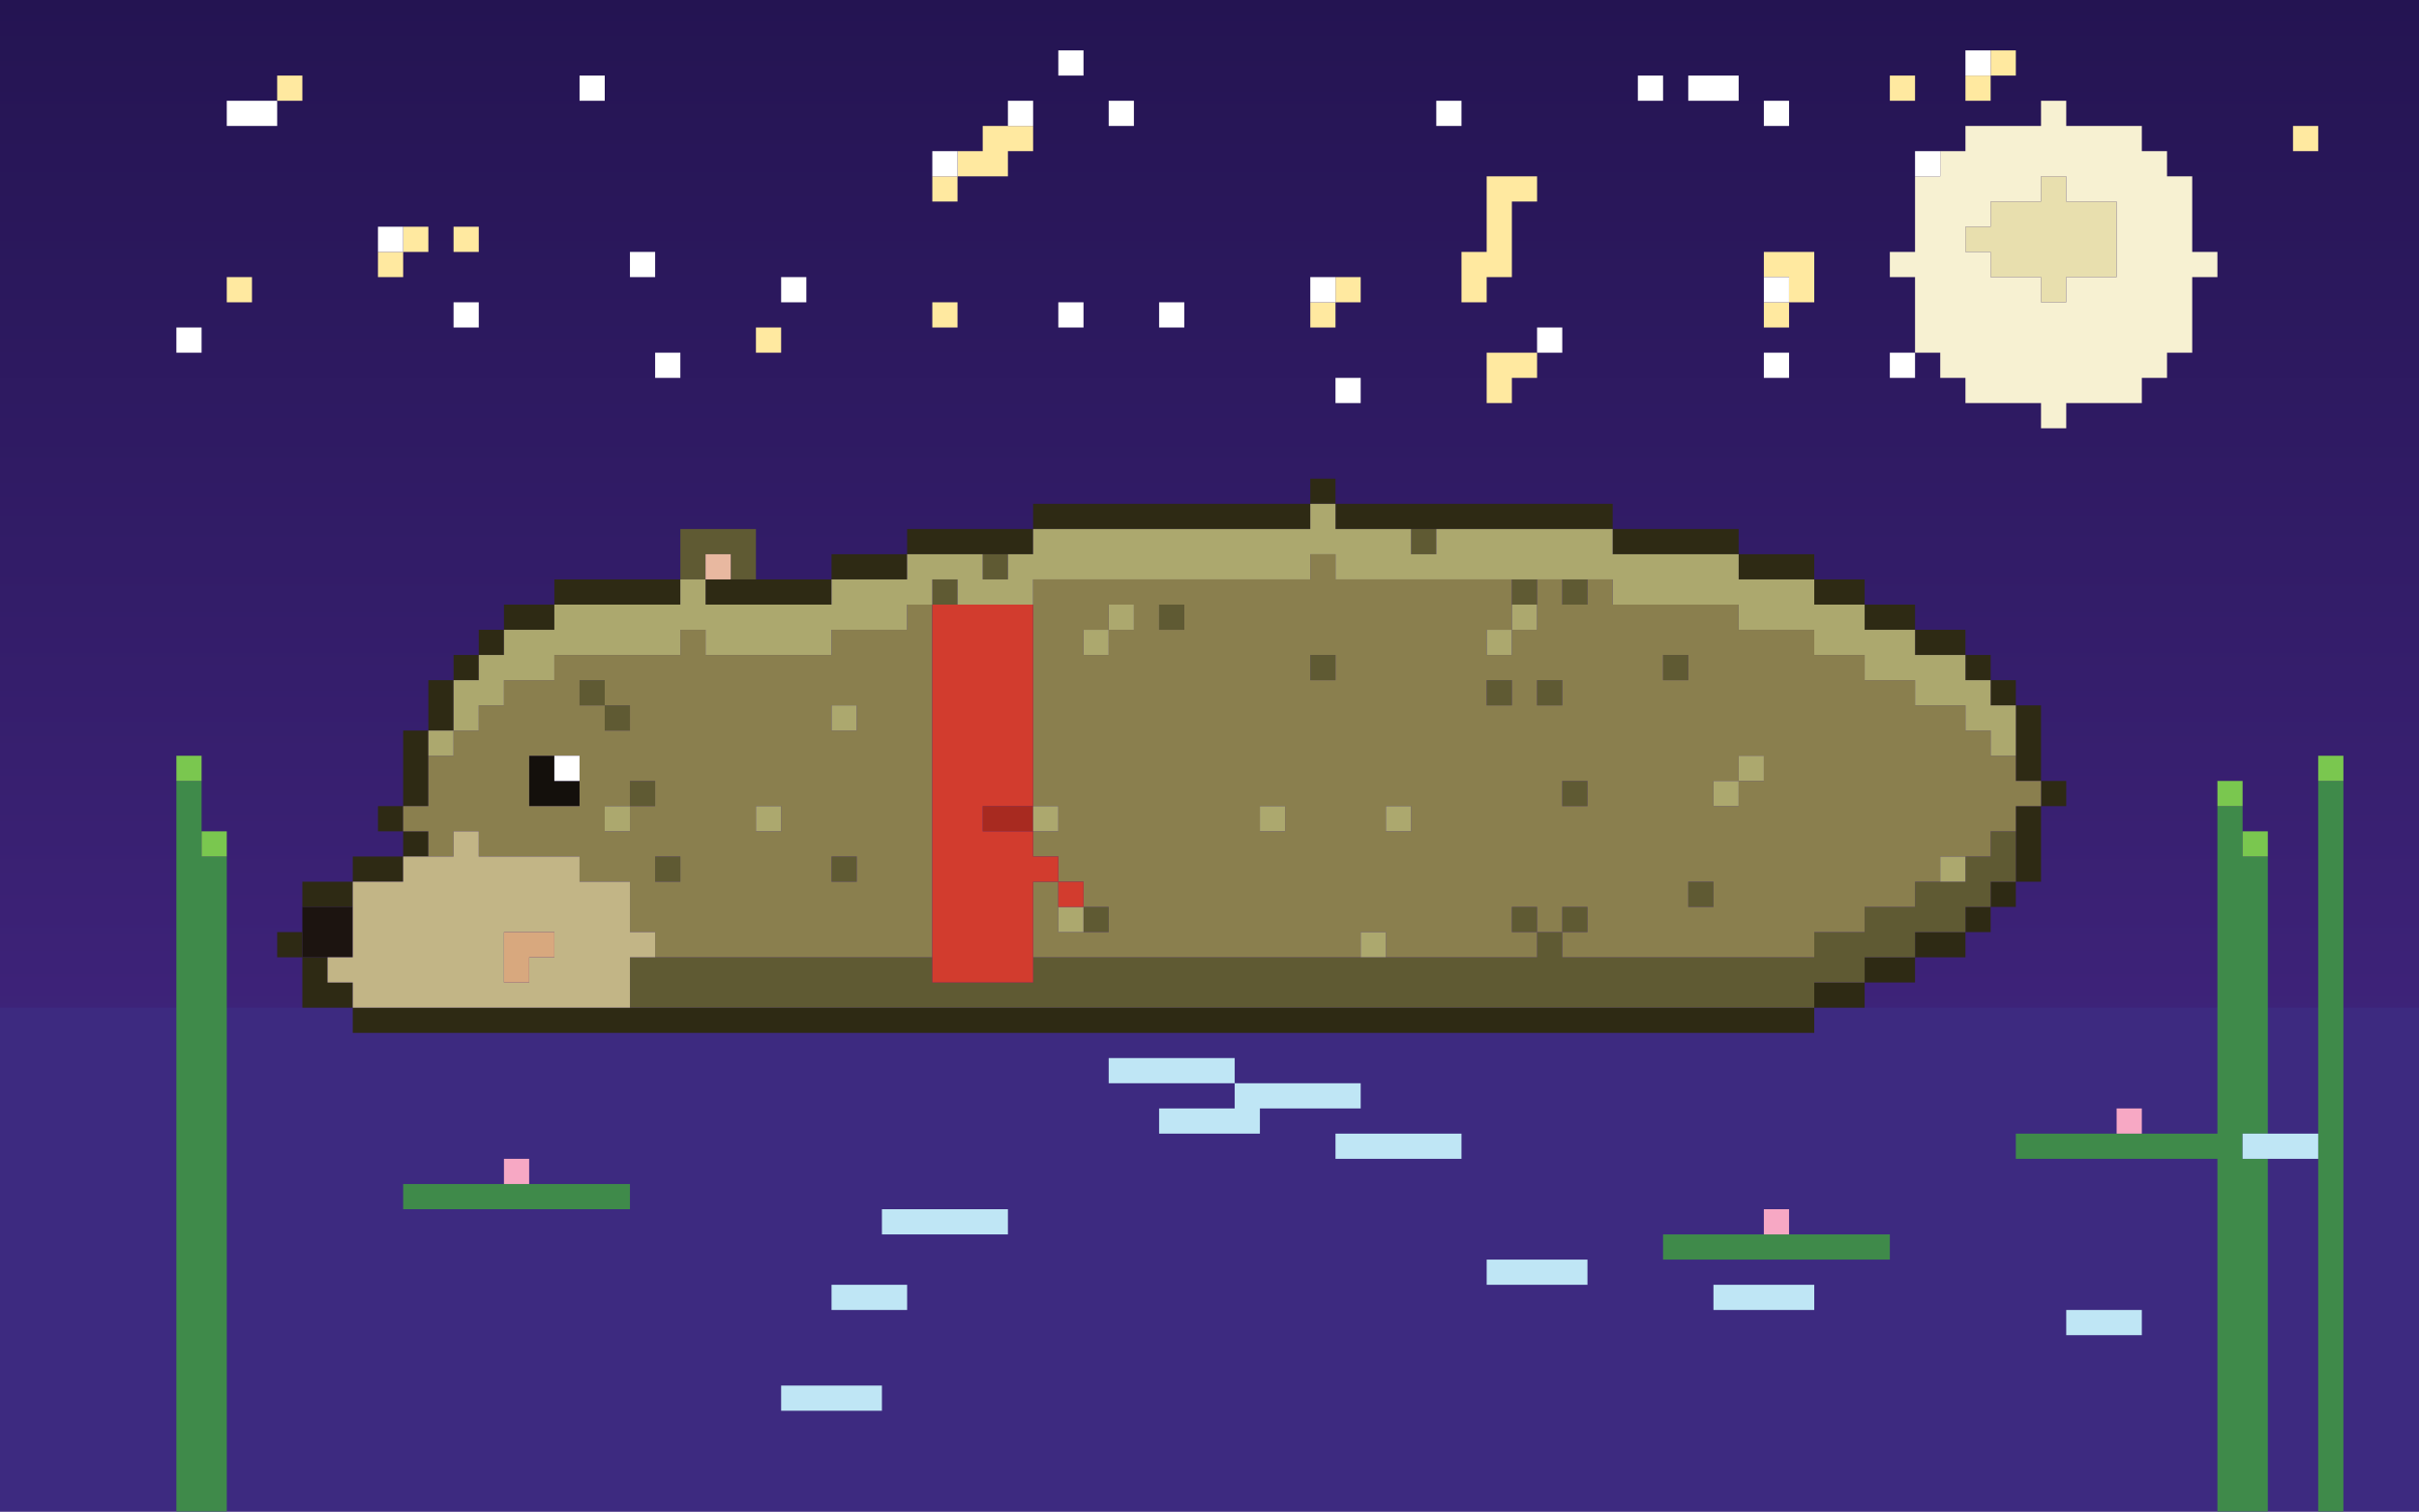
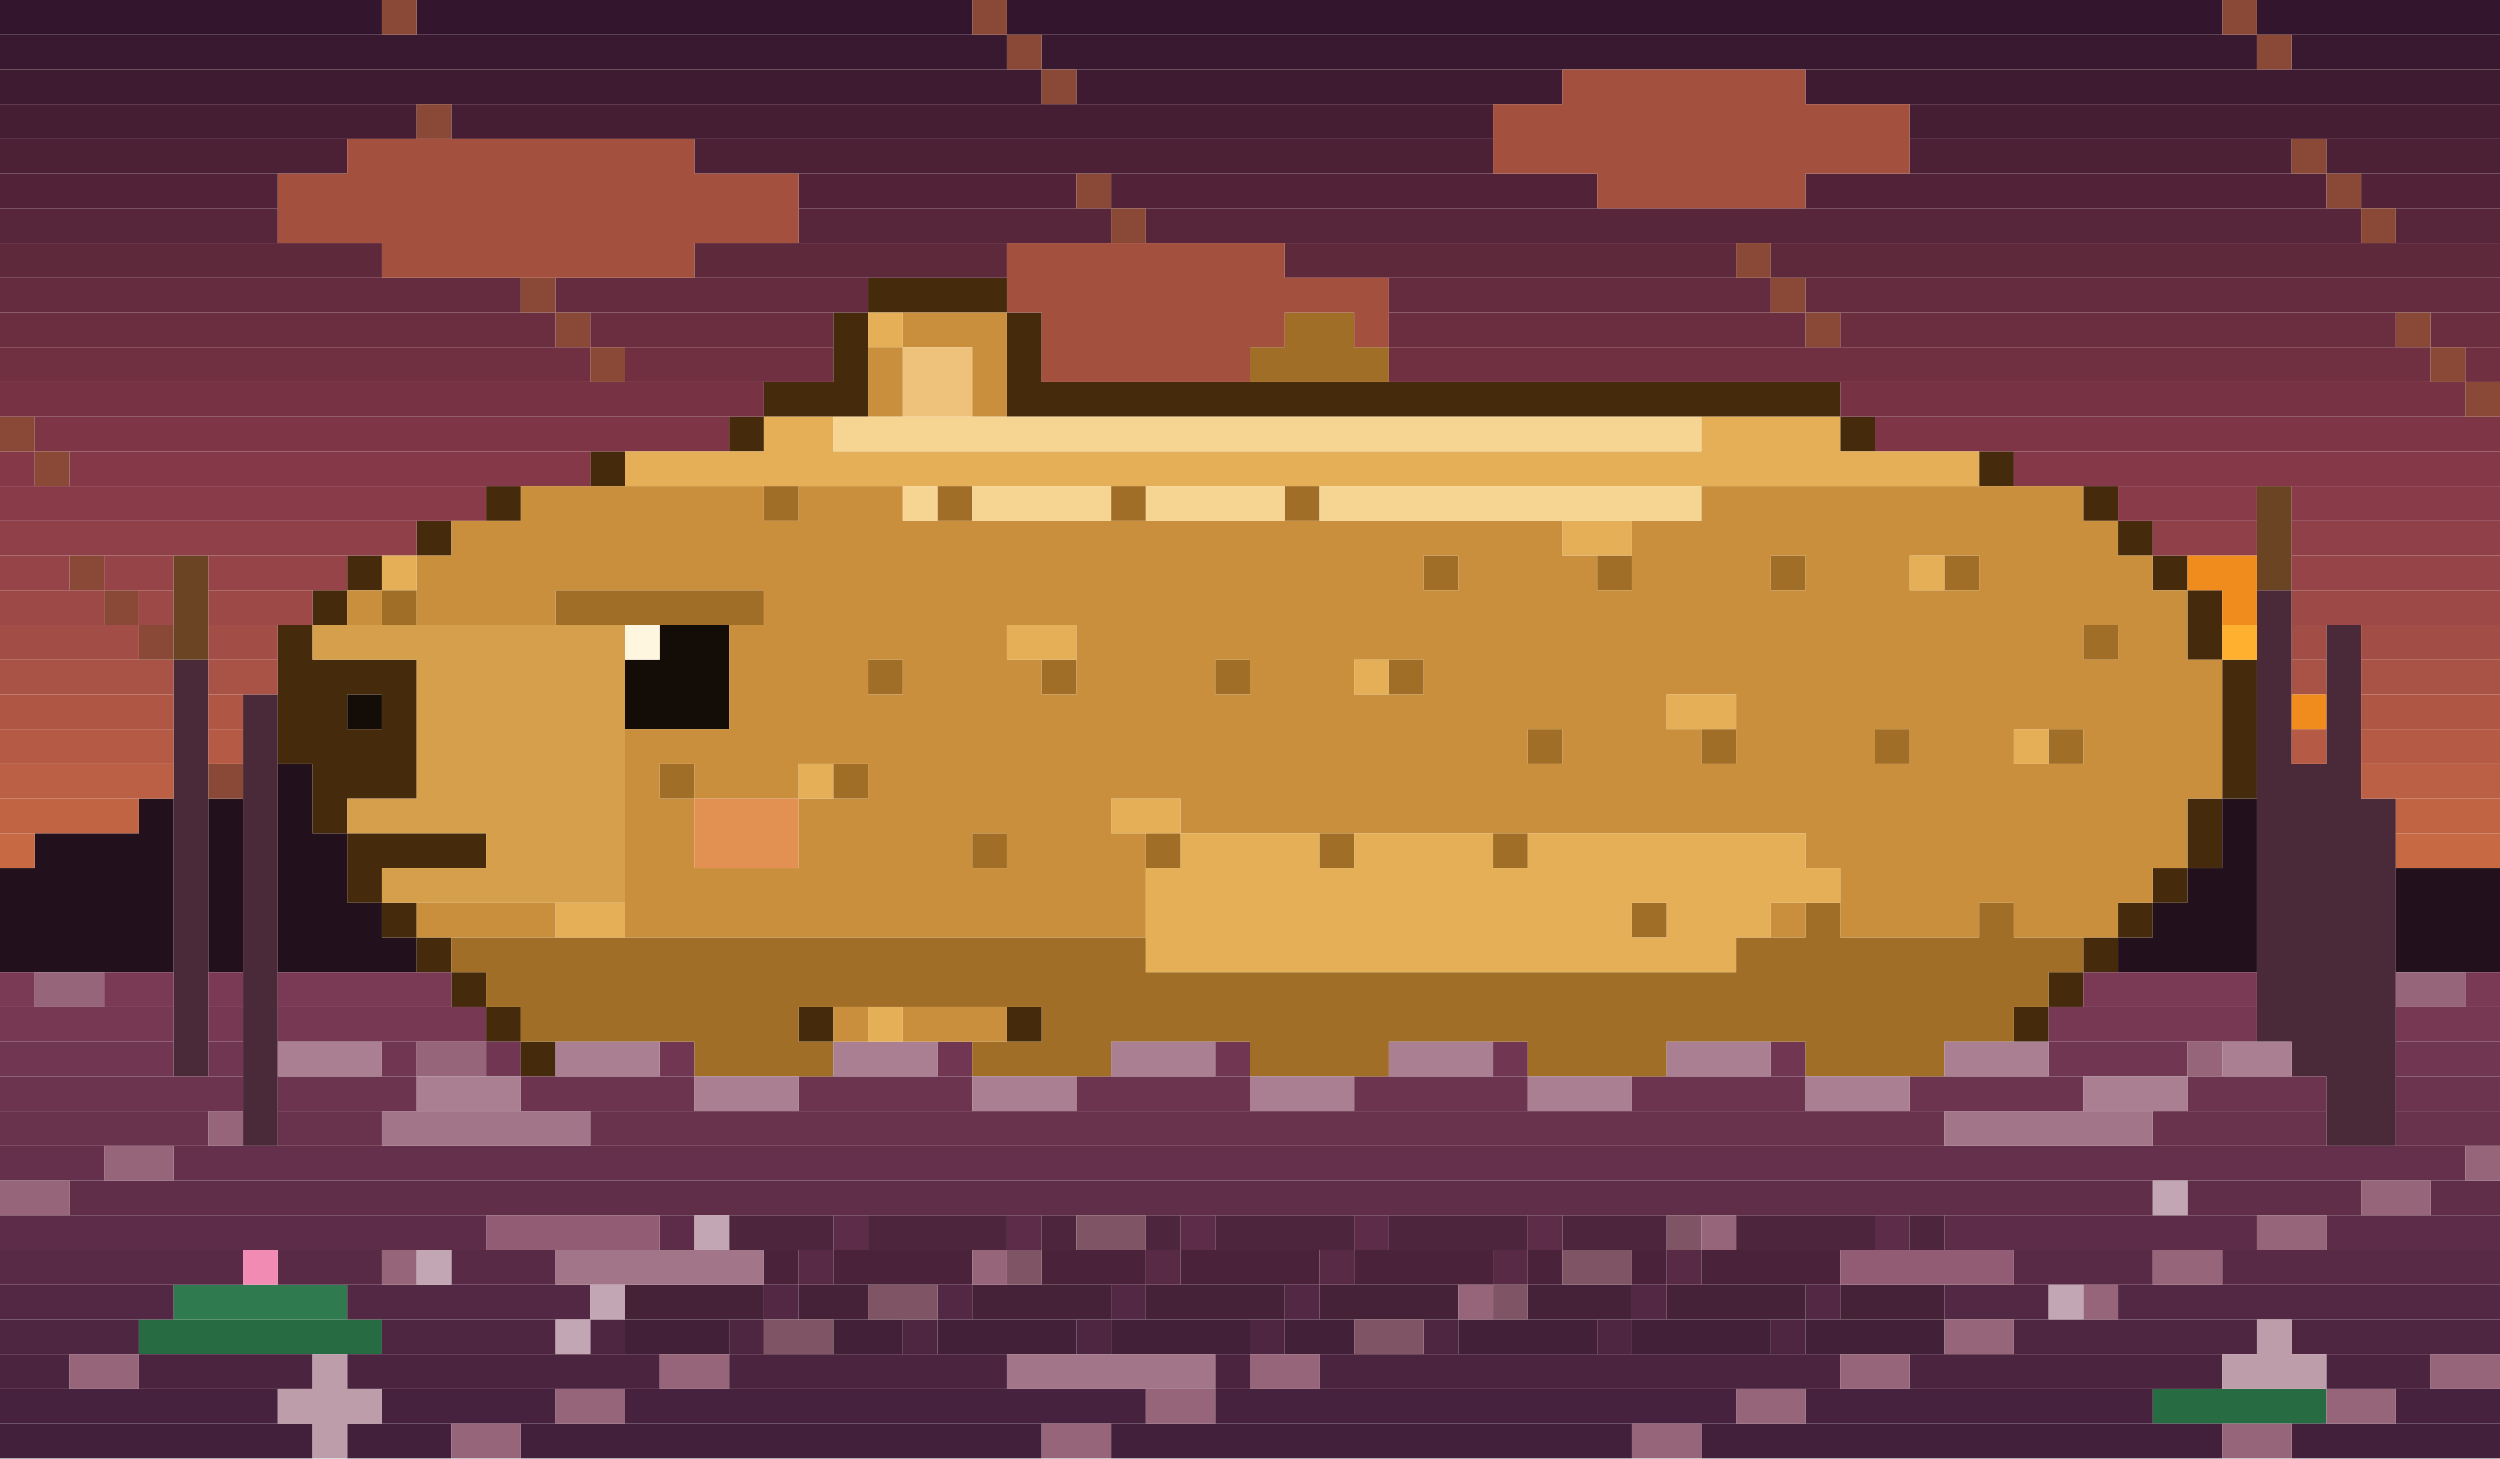
- <svg xmlns="http://www.w3.org/2000/svg" viewBox="0 0 480 300">
-   <defs>
-     <linearGradient id="g" x1="0" y1="0" x2="0" y2="1">
-       <stop offset="0" stop-color="#241452" />
-       <stop offset="1" stop-color="#4a2a8c" />
-     </linearGradient>
-   </defs>
-   <rect width="480" height="300" fill="url(#g)" />
-   <rect y="200" width="480" height="100" fill="#3d2a80" />
-   <path fill="#14100c" d="M105 150h5v5H105zM105 155h10v5H105z" />
-   <path fill="#1c1410" d="M60 180h10v5H60zM60 185h10v5H60z" />
-   <path fill="#2e2a14" d="M260 95h5v5H260zM205 100h55v5H205zM265 100h55v5H265zM180 105h25v5H180zM320 105h25v5H320zM165 110h15v5H165zM345 110h15v5H345zM110 115h25v5H110zM140 115h25v5H140zM360 115h10v5H360zM100 120h10v5H100zM370 120h10v5H370zM95 125h5v5H95zM380 125h10v5H380zM90 130h5v5H90zM390 130h5v5H390zM85 135h5v5H85zM395 135h5v5H395zM85 140h5v5H85zM400 140h5v5H400zM80 145h5v5H80zM400 145h5v5H400zM80 150h5v5H80zM400 150h5v5H400zM80 155h5v5H80zM405 155h5v5H405zM75 160h5v5H75zM400 160h5v5H400zM80 165h5v5H80zM400 165h5v5H400zM70 170h10v5H70zM400 170h5v5H400zM60 175h10v5H60zM395 175h5v5H395zM390 180h5v5H390zM55 185h5v5H55zM380 185h10v5H380zM60 190h5v5H60zM370 190h10v5H370zM60 195h10v5H60zM360 195h10v5H360zM70 200h290v5H70z" />
-   <path fill="#3f8a4a" d="M35 155h5v5H35zM460 155h5v5H460zM35 160h5v5H35zM440 160h5v5H440zM460 160h5v5H460zM35 165h5v5H35zM440 165h5v5H440zM460 165h5v5H460zM35 170h10v5H35zM440 170h10v5H440zM460 170h5v5H460zM35 175h10v5H35zM440 175h10v5H440zM460 175h5v5H460zM35 180h10v5H35zM440 180h10v5H440zM460 180h5v5H460zM35 185h10v5H35zM440 185h10v5H440zM460 185h5v5H460zM35 190h10v5H35zM440 190h10v5H440zM460 190h5v5H460zM35 195h10v5H35zM440 195h10v5H440zM460 195h5v5H460zM35 200h10v5H35zM440 200h10v5H440zM460 200h5v5H460zM35 205h10v5H35zM440 205h10v5H440zM460 205h5v5H460zM35 210h10v5H35zM440 210h10v5H440zM460 210h5v5H460zM35 215h10v5H35zM440 215h10v5H440zM460 215h5v5H460zM35 220h10v5H35zM440 220h10v5H440zM460 220h5v5H460zM35 225h10v5H35zM400 225h45v5H400zM460 225h5v5H460zM35 230h10v5H35zM440 230h10v5H440zM460 230h5v5H460zM35 235h10v5H35zM80 235h45v5H80zM440 235h10v5H440zM460 235h5v5H460zM35 240h10v5H35zM440 240h10v5H440zM460 240h5v5H460zM35 245h10v5H35zM330 245h45v5H330zM440 245h10v5H440zM460 245h5v5H460zM35 250h10v5H35zM440 250h10v5H440zM460 250h5v5H460zM35 255h10v5H35zM440 255h10v5H440zM460 255h5v5H460zM35 260h10v5H35zM440 260h10v5H440zM460 260h5v5H460zM35 265h10v5H35zM440 265h10v5H440zM460 265h5v5H460zM35 270h10v5H35zM440 270h10v5H440zM460 270h5v5H460zM35 275h10v5H35zM440 275h10v5H440zM460 275h5v5H460zM35 280h10v5H35zM440 280h10v5H440zM460 280h5v5H460zM35 285h10v5H35zM440 285h10v5H440zM460 285h5v5H460zM35 290h10v5H35zM440 290h10v5H440zM460 290h5v5H460zM35 295h10v5H35zM440 295h10v5H440zM460 295h5v5H460z" />
-   <path fill="#5f5a33" d="M135 105h15v5H135zM280 105h5v5H280zM135 110h5v5H135zM145 110h5v5H145zM195 110h5v5H195zM185 115h5v5H185zM300 115h5v5H300zM310 115h5v5H310zM230 120h5v5H230zM260 130h5v5H260zM330 130h5v5H330zM115 135h5v5H115zM295 135h5v5H295zM305 135h5v5H305zM120 140h5v5H120zM125 155h5v5H125zM310 155h5v5H310zM395 165h5v5H395zM130 170h5v5H130zM165 170h5v5H165zM390 170h10v5H390zM335 175h5v5H335zM380 175h15v5H380zM215 180h5v5H215zM300 180h5v5H300zM310 180h5v5H310zM370 180h20v5H370zM305 185h5v5H305zM360 185h20v5H360zM125 190h60v5H125zM205 190h165v5H205zM125 195h235v5H125z" />
-   <path fill="#7ac74f" d="M35 150h5v5H35zM460 150h5v5H460zM440 155h5v5H440zM40 165h5v5H40zM445 165h5v5H445z" />
-   <path fill="#8a7f4e" d="M260 110h5v5H260zM205 115h95v5H205zM305 115h5v5H305zM315 115h5v5H315zM180 120h5v5H180zM205 120h15v5H205zM225 120h5v5H225zM235 120h65v5H235zM305 120h40v5H305zM135 125h5v5H135zM165 125h20v5H165zM205 125h10v5H205zM220 125h75v5H220zM300 125h60v5H300zM110 130h75v5H110zM205 130h55v5H205zM265 130h65v5H265zM335 130h35v5H335zM100 135h15v5H100zM120 135h65v5H120zM205 135h90v5H205zM300 135h5v5H300zM310 135h70v5H310zM95 140h25v5H95zM125 140h40v5H125zM170 140h15v5H170zM205 140h185v5H205zM90 145h95v5H90zM205 145h190v5H205zM85 150h20v5H85zM115 150h70v5H115zM205 150h140v5H205zM350 150h50v5H350zM85 155h20v5H85zM115 155h10v5H115zM130 155h55v5H130zM205 155h105v5H205zM315 155h25v5H315zM345 155h60v5H345zM80 160h40v5H80zM125 160h25v5H125zM155 160h30v5H155zM210 160h40v5H210zM255 160h20v5H255zM280 160h120v5H280zM85 165h5v5H85zM95 165h90v5H95zM205 165h190v5H205zM115 170h15v5H115zM135 170h30v5H135zM170 170h15v5H170zM210 170h175v5H210zM125 175h60v5H125zM205 175h5v5H205zM215 175h120v5H215zM340 175h40v5H340zM125 180h60v5H125zM205 180h5v5H205zM220 180h80v5H220zM305 180h5v5H305zM315 180h55v5H315zM130 185h55v5H130zM205 185h65v5H205zM275 185h30v5H275zM310 185h50v5H310z" />
-   <path fill="#a82a20" d="M195 160h10v5H195z" />
-   <path fill="#aca86e" d="M260 100h5v5H260zM205 105h75v5H205zM285 105h35v5H285zM180 110h15v5H180zM200 110h60v5H200zM265 110h80v5H265zM135 115h5v5H135zM165 115h20v5H165zM190 115h15v5H190zM320 115h40v5H320zM110 120h70v5H110zM220 120h5v5H220zM300 120h5v5H300zM345 120h25v5H345zM100 125h35v5H100zM140 125h25v5H140zM215 125h5v5H215zM295 125h5v5H295zM360 125h20v5H360zM95 130h15v5H95zM370 130h20v5H370zM90 135h10v5H90zM380 135h15v5H380zM90 140h5v5H90zM165 140h5v5H165zM390 140h10v5H390zM85 145h5v5H85zM395 145h5v5H395zM345 150h5v5H345zM340 155h5v5H340zM120 160h5v5H120zM150 160h5v5H150zM205 160h5v5H205zM250 160h5v5H250zM275 160h5v5H275zM385 170h5v5H385zM210 180h5v5H210zM270 185h5v5H270z" />
-   <path fill="#bfe6f5" d="M220 210h25v5H220zM245 215h25v5H245zM230 220h20v5H230zM265 225h25v5H265zM445 225h15v5H445zM175 240h25v5H175zM295 250h20v5H295zM165 255h15v5H165zM340 255h20v5H340zM410 260h15v5H410zM155 275h20v5H155z" />
-   <path fill="#c2b586" d="M90 165h5v5H90zM80 170h35v5H80zM70 175h55v5H70zM70 180h55v5H70zM70 185h30v5H70zM110 185h20v5H110zM65 190h35v5H65zM105 190h20v5H105zM70 195h55v5H70z" />
-   <path fill="#d23c2e" d="M185 120h20v5H185zM185 125h20v5H185zM185 130h20v5H185zM185 135h20v5H185zM185 140h20v5H185zM185 145h20v5H185zM185 150h20v5H185zM185 155h20v5H185zM185 160h10v5H185zM185 165h20v5H185zM185 170h25v5H185zM185 175h20v5H185zM210 175h5v5H210zM185 180h20v5H185zM185 185h20v5H185zM185 190h20v5H185z" />
-   <path fill="#d8a87e" d="M100 185h10v5H100zM100 190h5v5H100z" />
-   <path fill="#e8b8a0" d="M140 110h5v5H140z" />
-   <path fill="#e8dfae" d="M405 35h5v5H405zM395 40h25v5H395zM390 45h30v5H390zM395 50h25v5H395zM405 55h5v5H405z" />
-   <path fill="#f7a8c4" d="M420 220h5v5H420zM100 230h5v5H100zM350 240h5v5H350z" />
-   <path fill="#f7f1d2" d="M405 20h5v5H405zM390 25h35v5H390zM385 30h45v5H385zM380 35h25v5H380zM410 35h25v5H410zM380 40h15v5H380zM420 40h15v5H420zM380 45h10v5H380zM420 45h15v5H420zM375 50h20v5H375zM420 50h20v5H420zM380 55h25v5H380zM410 55h25v5H410zM380 60h55v5H380zM380 65h55v5H380zM385 70h45v5H385zM390 75h35v5H390zM405 80h5v5H405z" />
-   <path fill="#ffe9a0" d="M395 10h5v5H395zM55 15h5v5H55zM375 15h5v5H375zM390 15h5v5H390zM195 25h10v5H195zM455 25h5v5H455zM190 30h10v5H190zM185 35h5v5H185zM295 35h10v5H295zM295 40h5v5H295zM80 45h5v5H80zM90 45h5v5H90zM295 45h5v5H295zM75 50h5v5H75zM290 50h10v5H290zM350 50h10v5H350zM45 55h5v5H45zM265 55h5v5H265zM290 55h5v5H290zM355 55h5v5H355zM185 60h5v5H185zM260 60h5v5H260zM350 60h5v5H350zM150 65h5v5H150zM295 70h10v5H295zM295 75h5v5H295z" />
-   <path fill="#ffffff" d="M210 10h5v5H210zM390 10h5v5H390zM115 15h5v5H115zM325 15h5v5H325zM335 15h10v5H335zM45 20h10v5H45zM200 20h5v5H200zM220 20h5v5H220zM285 20h5v5H285zM350 20h5v5H350zM185 30h5v5H185zM380 30h5v5H380zM75 45h5v5H75zM125 50h5v5H125zM155 55h5v5H155zM260 55h5v5H260zM350 55h5v5H350zM90 60h5v5H90zM210 60h5v5H210zM230 60h5v5H230zM35 65h5v5H35zM305 65h5v5H305zM130 70h5v5H130zM350 70h5v5H350zM375 70h5v5H375zM265 75h5v5H265zM110 150h5v5H110z" />
+ <svg xmlns="http://www.w3.org/2000/svg" viewBox="0 0 432 252">
+   <path fill="#140c06" d="M114 108h12v6H114zM108 114h18v6H108zM60 120h6v6H60zM108 120h18v6H108z" />
+   <path fill="#22101d" d="M48 132h6v6H48zM24 138h6v6H24zM36 138h6v6H36zM48 138h6v6H48zM384 138h6v6H384zM6 144h24v6H6zM36 144h6v6H36zM48 144h12v6H48zM384 144h6v6H384zM0 150h30v6H0zM36 150h6v6H36zM48 150h12v6H48zM378 150h12v6H378zM414 150h18v6H414zM0 156h30v6H0zM36 156h6v6H36zM48 156h18v6H48zM372 156h18v6H372zM414 156h18v6H414zM0 162h30v6H0zM36 162h6v6H36zM48 162h24v6H48zM366 162h24v6H366zM414 162h18v6H414z" />
+   <path fill="#276b43" d="M24 228h42v6H24zM372 240h30v6H372z" />
+   <path fill="#2f7a4f" d="M30 222h30v6H30z" />
+   <path fill="#33162e" d="M0 0h66v6H0zM72 0h96v6H72zM174 0h210v6H174zM390 0h42v6H390z" />
+   <path fill="#391930" d="M0 6h174v6H0zM180 6h210v6H180zM396 6h36v6H396z" />
+   <path fill="#3f1b32" d="M0 12h180v6H0zM186 12h84v6H186zM312 12h120v6H312z" />
+   <path fill="#422037" d="M108 228h18v6H108zM144 228h12v6H144zM162 228h24v6H162zM192 228h24v6H192zM222 228h12v6H222zM252 228h24v6H252zM282 228h24v6H282zM312 228h24v6H312z" />
+   <path fill="#42203c" d="M0 246h54v6H0zM60 246h18v6H60zM90 246h90v6H90zM192 246h90v6H192zM294 246h90v6H294zM396 246h36v6H396z" />
+   <path fill="#452a0c" d="M150 48h24v6H150zM144 54h6v6H144zM174 54h6v6H174zM144 60h6v6H144zM174 60h6v6H174zM132 66h18v6H132zM174 66h144v6H174zM126 72h6v6H126zM318 72h6v6H318zM102 78h6v6H102zM342 78h6v6H342zM84 84h6v6H84zM360 84h6v6H360zM72 90h6v6H72zM366 90h6v6H366zM60 96h6v6H60zM372 96h6v6H372zM54 102h6v6H54zM378 102h6v6H378zM48 108h6v6H48zM378 108h6v6H378zM48 114h24v6H48zM384 114h6v6H384zM48 120h12v6H48zM66 120h6v6H66zM384 120h6v6H384zM48 126h24v6H48zM384 126h6v6H384zM54 132h18v6H54zM384 132h6v6H384zM54 138h6v6H54zM378 138h6v6H378zM60 144h24v6H60zM378 144h6v6H378zM60 150h6v6H60zM372 150h6v6H372zM66 156h6v6H66zM366 156h6v6H366zM72 162h6v6H72zM360 162h6v6H360zM78 168h6v6H78zM354 168h6v6H354zM84 174h6v6H84zM138 174h6v6H138zM174 174h6v6H174zM348 174h6v6H348zM90 180h6v6H90z" />
+   <path fill="#461e34" d="M0 18h72v6H0zM78 18h180v6H78zM330 18h102v6H330z" />
+   <path fill="#462239" d="M108 222h24v6H108zM138 222h12v6H138zM168 222h24v6H168zM198 222h24v6H198zM228 222h24v6H228zM264 222h18v6H264zM288 222h24v6H288zM318 222h18v6H318z" />
+   <path fill="#46223e" d="M0 240h48v6H0zM66 240h30v6H66zM108 240h90v6H108zM210 240h90v6H210zM312 240h60v6H312zM414 240h18v6H414z" />
+   <path fill="#4a233b" d="M132 216h6v6H132zM144 216h24v6H144zM180 216h18v6H180zM204 216h24v6H204zM234 216h24v6H234zM264 216h6v6H264zM282 216h6v6H282zM294 216h24v6H294z" />
+   <path fill="#4a2a38" d="M390 102h6v6H390zM390 108h6v6H390zM402 108h6v6H402zM30 114h6v6H30zM390 114h6v6H390zM402 114h6v6H402zM30 120h6v6H30zM42 120h6v6H42zM390 120h6v6H390zM402 120h6v6H402zM30 126h6v6H30zM42 126h6v6H42zM390 126h6v6H390zM402 126h6v6H402zM30 132h6v6H30zM42 132h6v6H42zM390 132h18v6H390zM30 138h6v6H30zM42 138h6v6H42zM390 138h24v6H390zM30 144h6v6H30zM42 144h6v6H42zM390 144h24v6H390zM30 150h6v6H30zM42 150h6v6H42zM390 150h24v6H390zM30 156h6v6H30zM42 156h6v6H42zM390 156h24v6H390zM30 162h6v6H30zM42 162h6v6H42zM390 162h24v6H390zM30 168h6v6H30zM42 168h6v6H42zM390 168h24v6H390zM30 174h6v6H30zM42 174h6v6H42zM390 174h24v6H390zM30 180h6v6H30zM42 180h6v6H42zM396 180h18v6H396zM42 186h6v6H42zM402 186h12v6H402zM42 192h6v6H42zM402 192h12v6H402z" />
+   <path fill="#4b2440" d="M0 234h12v6H0zM24 234h30v6H24zM60 234h54v6H60zM126 234h48v6H126zM210 234h6v6H210zM228 234h90v6H228zM330 234h54v6H330zM402 234h18v6H402z" />
+   <path fill="#4c2136" d="M0 24h60v6H0zM120 24h138v6H120zM330 24h66v6H330zM402 24h30v6H402z" />
+   <path fill="#4d253c" d="M126 210h18v6H126zM150 210h24v6H150zM180 210h6v6H180zM198 210h6v6H198zM210 210h24v6H210zM240 210h24v6H240zM270 210h18v6H270zM300 210h24v6H300zM330 210h6v6H330z" />
+   <path fill="#4f2642" d="M0 228h24v6H0zM66 228h30v6H66zM102 228h6v6H102zM126 228h6v6H126zM156 228h6v6H156zM186 228h6v6H186zM216 228h6v6H216zM246 228h6v6H246zM276 228h6v6H276zM306 228h6v6H306zM348 228h42v6H348zM396 228h36v6H396z" />
+   <path fill="#522338" d="M0 30h48v6H0zM138 30h48v6H138zM192 30h84v6H192zM312 30h90v6H312zM408 30h24v6H408z" />
+   <path fill="#532844" d="M0 222h30v6H0zM60 222h42v6H60zM132 222h6v6H132zM162 222h6v6H162zM192 222h6v6H192zM222 222h6v6H222zM282 222h6v6H282zM312 222h6v6H312zM336 222h18v6H336zM366 222h66v6H366z" />
+   <path fill="#58263a" d="M0 36h48v6H0zM138 36h54v6H138zM198 36h210v6H198zM414 36h18v6H414z" />
+   <path fill="#582a46" d="M0 216h42v6H0zM48 216h18v6H48zM78 216h18v6H78zM138 216h6v6H138zM198 216h6v6H198zM228 216h6v6H228zM258 216h6v6H258zM288 216h6v6H288zM348 216h24v6H348zM384 216h48v6H384z" />
+   <path fill="#5c2c48" d="M0 210h84v6H0zM114 210h6v6H114zM144 210h6v6H144zM174 210h6v6H174zM204 210h6v6H204zM234 210h6v6H234zM264 210h6v6H264zM324 210h6v6H324zM336 210h54v6H336zM402 210h30v6H402z" />
+   <path fill="#5f293c" d="M0 42h66v6H0zM120 42h54v6H120zM222 42h78v6H222zM306 42h126v6H306z" />
+   <path fill="#602e49" d="M12 204h360v6H12zM378 204h30v6H378zM420 204h12v6H420z" />
+   <path fill="#64304b" d="M0 198h18v6H0zM30 198h396v6H30z" />
+   <path fill="#652b3e" d="M0 48h90v6H0zM96 48h54v6H96zM240 48h66v6H240zM312 48h120v6H312z" />
+   <path fill="#69324d" d="M0 192h36v6H0zM48 192h18v6H48zM102 192h234v6H102zM372 192h30v6H372zM414 192h18v6H414z" />
+   <path fill="#6b2e40" d="M0 54h96v6H0zM102 54h42v6H102zM240 54h72v6H240zM318 54h96v6H318zM420 54h12v6H420z" />
+   <path fill="#6b4423" d="M390 84h6v6H390zM390 90h6v6H390zM30 96h6v6H30zM390 96h6v6H390zM30 102h6v6H30zM30 108h6v6H30z" />
+   <path fill="#6d344f" d="M0 186h42v6H0zM48 186h24v6H48zM90 186h30v6H90zM138 186h30v6H138zM186 186h30v6H186zM234 186h30v6H234zM282 186h30v6H282zM330 186h30v6H330zM378 186h24v6H378zM414 186h18v6H414z" />
+   <path fill="#713042" d="M0 60h102v6H0zM108 60h36v6H108zM240 60h180v6H240zM426 60h6v6H426z" />
+   <path fill="#713651" d="M0 180h30v6H0zM36 180h6v6H36zM66 180h6v6H66zM84 180h6v6H84zM114 180h6v6H114zM162 180h6v6H162zM210 180h6v6H210zM258 180h6v6H258zM306 180h6v6H306zM354 180h24v6H354zM414 180h18v6H414z" />
+   <path fill="#763853" d="M0 174h30v6H0zM36 174h6v6H36zM48 174h36v6H48zM354 174h36v6H354zM414 174h18v6H414z" />
+   <path fill="#773344" d="M0 66h132v6H0zM318 66h108v6H318z" />
+   <path fill="#7a3a55" d="M0 168h6v6H0zM18 168h12v6H18zM36 168h6v6H36zM48 168h30v6H48zM360 168h30v6H360zM426 168h6v6H426z" />
+   <path fill="#7e3646" d="M6 72h120v6H6zM324 72h108v6H324z" />
+   <path fill="#7f5566" d="M186 210h12v6H186zM288 210h6v6H288zM174 216h6v6H174zM270 216h12v6H270zM150 222h12v6H150zM258 222h6v6H258zM132 228h12v6H132zM234 228h12v6H234z" />
+   <path fill="#843848" d="M0 78h6v6H0zM12 78h90v6H12zM348 78h84v6H348z" />
+   <path fill="#8a3b4a" d="M0 84h84v6H0zM366 84h24v6H366zM396 84h36v6H396z" />
+   <path fill="#8a4937" d="M66 0h6v6H66zM168 0h6v6H168zM384 0h6v6H384zM174 6h6v6H174zM390 6h6v6H390zM180 12h6v6H180zM72 18h6v6H72zM396 24h6v6H396zM186 30h6v6H186zM402 30h6v6H402zM192 36h6v6H192zM408 36h6v6H408zM300 42h6v6H300zM90 48h6v6H90zM306 48h6v6H306zM96 54h6v6H96zM312 54h6v6H312zM414 54h6v6H414zM102 60h6v6H102zM420 60h6v6H420zM426 66h6v6H426zM0 72h6v6H0zM6 78h6v6H6zM12 96h6v6H12zM18 102h6v6H18zM24 108h6v6H24zM36 132h6v6H36z" />
+   <path fill="#904049" d="M0 90h72v6H0zM372 90h18v6H372zM396 90h36v6H396z" />
+   <path fill="#925d74" d="M84 210h30v6H84zM318 216h30v6H318z" />
+   <path fill="#964448" d="M0 96h12v6H0zM18 96h12v6H18zM36 96h24v6H36zM396 96h36v6H396z" />
+   <path fill="#97657a" d="M6 168h12v6H6zM414 168h12v6H414zM72 180h12v6H72zM378 180h6v6H378zM36 192h6v6H36zM18 198h12v6H18zM426 198h6v6H426zM0 204h12v6H0zM408 204h12v6H408zM294 210h6v6H294zM390 210h12v6H390zM66 216h6v6H66zM168 216h6v6H168zM372 216h12v6H372zM252 222h6v6H252zM360 222h6v6H360zM336 228h12v6H336zM12 234h12v6H12zM114 234h12v6H114zM216 234h12v6H216zM318 234h12v6H318zM420 234h12v6H420zM96 240h12v6H96zM198 240h12v6H198zM300 240h12v6H300zM402 240h12v6H402zM78 246h12v6H78zM180 246h12v6H180zM282 246h12v6H282zM384 246h12v6H384z" />
+   <path fill="#9c4948" d="M0 102h18v6H0zM24 102h6v6H24zM36 102h18v6H36zM396 102h36v6H396z" />
+   <path fill="#a06e26" d="M222 54h12v6H222zM216 60h24v6H216zM132 84h6v6H132zM162 84h6v6H162zM192 84h6v6H192zM222 84h6v6H222zM246 96h6v6H246zM276 96h6v6H276zM306 96h6v6H306zM336 96h6v6H336zM66 102h6v6H66zM96 102h36v6H96zM360 108h6v6H360zM150 114h6v6H150zM180 114h6v6H180zM210 114h6v6H210zM240 114h6v6H240zM264 126h6v6H264zM294 126h6v6H294zM324 126h6v6H324zM354 126h6v6H354zM114 132h6v6H114zM144 132h6v6H144zM168 144h6v6H168zM198 144h6v6H198zM228 144h6v6H228zM258 144h6v6H258zM282 156h6v6H282zM312 156h6v6H312zM342 156h6v6H342zM78 162h120v6H78zM300 162h60v6H300zM84 168h270v6H84zM90 174h48v6H90zM180 174h168v6H180zM120 180h24v6H120zM168 180h24v6H168zM216 180h24v6H216zM264 180h24v6H264zM312 180h24v6H312z" />
+   <path fill="#a27588" d="M66 192h36v6H66zM336 192h36v6H336zM96 216h36v6H96zM174 234h36v6H174z" />
+   <path fill="#a34d47" d="M0 108h24v6H0zM36 108h12v6H36zM396 108h6v6H396zM408 108h24v6H408z" />
+   <path fill="#a3503f" d="M270 12h42v6H270zM258 18h72v6H258zM60 24h60v6H60zM258 24h72v6H258zM48 30h90v6H48zM276 30h36v6H276zM48 36h90v6H48zM66 42h54v6H66zM174 42h48v6H174zM174 48h66v6H174zM180 54h42v6H180zM234 54h6v6H234zM180 60h36v6H180z" />
+   <path fill="#a95246" d="M0 114h30v6H0zM36 114h12v6H36zM396 114h6v6H396zM408 114h24v6H408z" />
+   <path fill="#a97f91" d="M48 180h18v6H48zM96 180h18v6H96zM144 180h18v6H144zM192 180h18v6H192zM240 180h18v6H240zM288 180h18v6H288zM336 180h18v6H336zM384 180h12v6H384zM72 186h18v6H72zM120 186h18v6H120zM168 186h18v6H168zM216 186h18v6H216zM264 186h18v6H264zM312 186h18v6H312zM360 186h18v6H360z" />
+   <path fill="#af5645" d="M0 120h30v6H0zM36 120h6v6H36zM408 120h24v6H408z" />
+   <path fill="#b55b45" d="M0 126h30v6H0zM36 126h6v6H36zM396 126h6v6H396zM408 126h24v6H408z" />
+   <path fill="#bb6044" d="M0 132h30v6H0zM408 132h24v6H408z" />
+   <path fill="#bd9daa" d="M390 228h6v6H390zM54 234h6v6H54zM384 234h18v6H384zM48 240h18v6H48zM54 246h6v6H54z" />
+   <path fill="#c16443" d="M0 138h24v6H0zM414 138h18v6H414z" />
+   <path fill="#c3a6b3" d="M372 204h6v6H372zM120 210h6v6H120zM72 216h6v6H72zM102 222h6v6H102zM354 222h6v6H354zM96 228h6v6H96z" />
+   <path fill="#c76942" d="M0 144h6v6H0zM414 144h18v6H414z" />
+   <path fill="#c98f3d" d="M156 54h18v6H156zM150 60h6v6H150zM168 60h6v6H168zM150 66h6v6H150zM168 66h6v6H168zM90 84h42v6H90zM138 84h18v6H138zM294 84h66v6H294zM78 90h192v6H78zM282 90h84v6H282zM72 96h174v6H72zM252 96h24v6H252zM282 96h24v6H282zM312 96h18v6H312zM342 96h30v6H342zM60 102h6v6H60zM72 102h24v6H72zM132 102h246v6H132zM126 108h48v6H126zM186 108h174v6H186zM366 108h12v6H366zM126 114h24v6H126zM156 114h24v6H156zM186 114h24v6H186zM216 114h18v6H216zM246 114h138v6H246zM126 120h162v6H126zM300 120h84v6H300zM108 126h156v6H108zM270 126h24v6H270zM300 126h24v6H300zM330 126h18v6H330zM360 126h24v6H360zM108 132h6v6H108zM120 132h18v6H120zM150 132h234v6H150zM108 138h12v6H108zM138 138h54v6H138zM204 138h174v6H204zM108 144h12v6H108zM138 144h30v6H138zM174 144h24v6H174zM312 144h66v6H312zM108 150h90v6H108zM318 150h54v6H318zM72 156h24v6H72zM108 156h90v6H108zM306 156h6v6H306zM318 156h24v6H318zM348 156h18v6H348zM144 174h6v6H144zM156 174h18v6H156z" />
+   <path fill="#d69f4c" d="M54 108h54v6H54zM72 114h36v6H72zM72 120h36v6H72zM72 126h36v6H72zM72 132h36v6H72zM60 138h48v6H60zM84 144h24v6H84zM66 150h42v6H66z" />
+   <path fill="#e29153" d="M120 138h18v6H120zM120 144h18v6H120z" />
+   <path fill="#e5af58" d="M150 54h6v6H150zM132 72h12v6H132zM294 72h24v6H294zM108 78h234v6H108zM270 90h12v6H270zM66 96h6v6H66zM330 96h6v6H330zM174 108h12v6H174zM234 114h6v6H234zM288 120h12v6H288zM348 126h6v6H348zM138 132h6v6H138zM192 138h12v6H192zM204 144h24v6H204zM234 144h24v6H234zM264 144h48v6H264zM198 150h120v6H198zM96 156h12v6H96zM198 156h84v6H198zM288 156h18v6H288zM198 162h102v6H198zM150 174h6v6H150z" />
+   <path fill="#eec27a" d="M156 60h12v6H156zM156 66h12v6H156z" />
+   <path fill="#f08c1e" d="M378 96h12v6H378zM384 102h6v6H384zM396 120h6v6H396z" />
+   <path fill="#f28bb4" d="M42 216h6v6H42z" />
+   <path fill="#f6d492" d="M144 72h150v6H144zM156 84h6v6H156zM168 84h24v6H168zM198 84h24v6H198zM228 84h66v6H228z" />
+   <path fill="#ffb02e" d="M384 108h6v6H384z" />
+   <path fill="#fff6e0" d="M108 108h6v6H108z" />
</svg>
